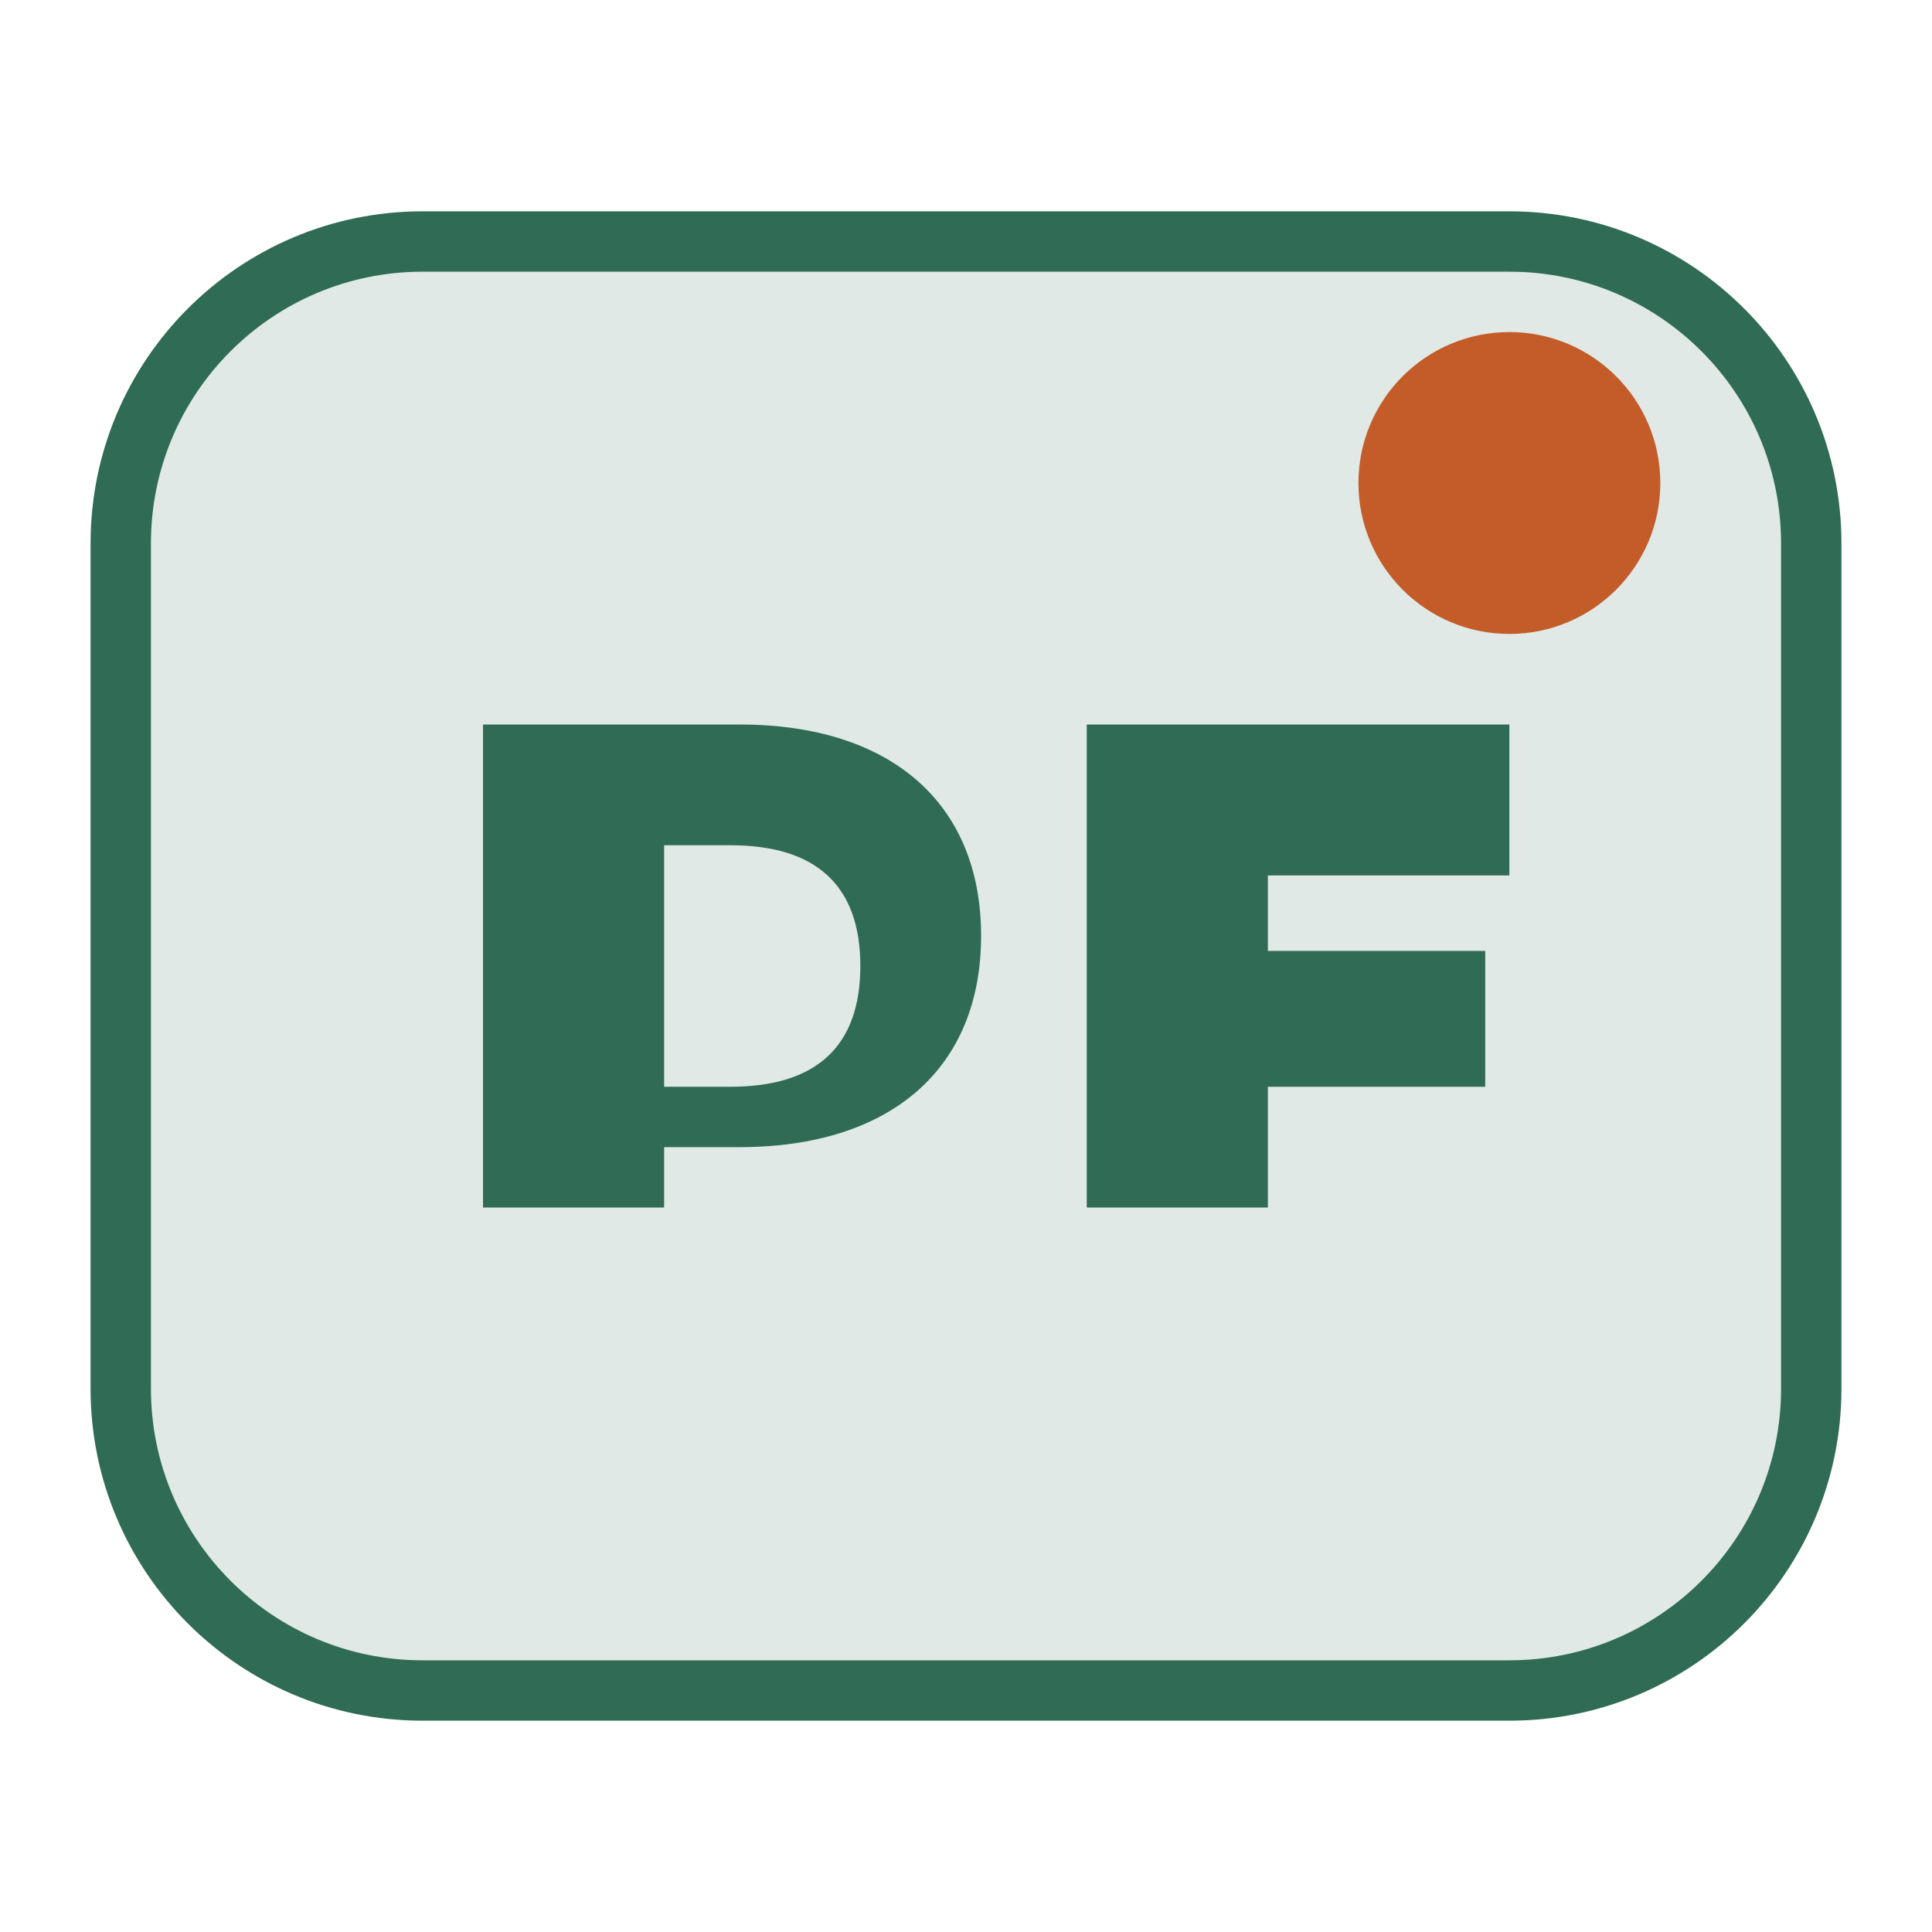
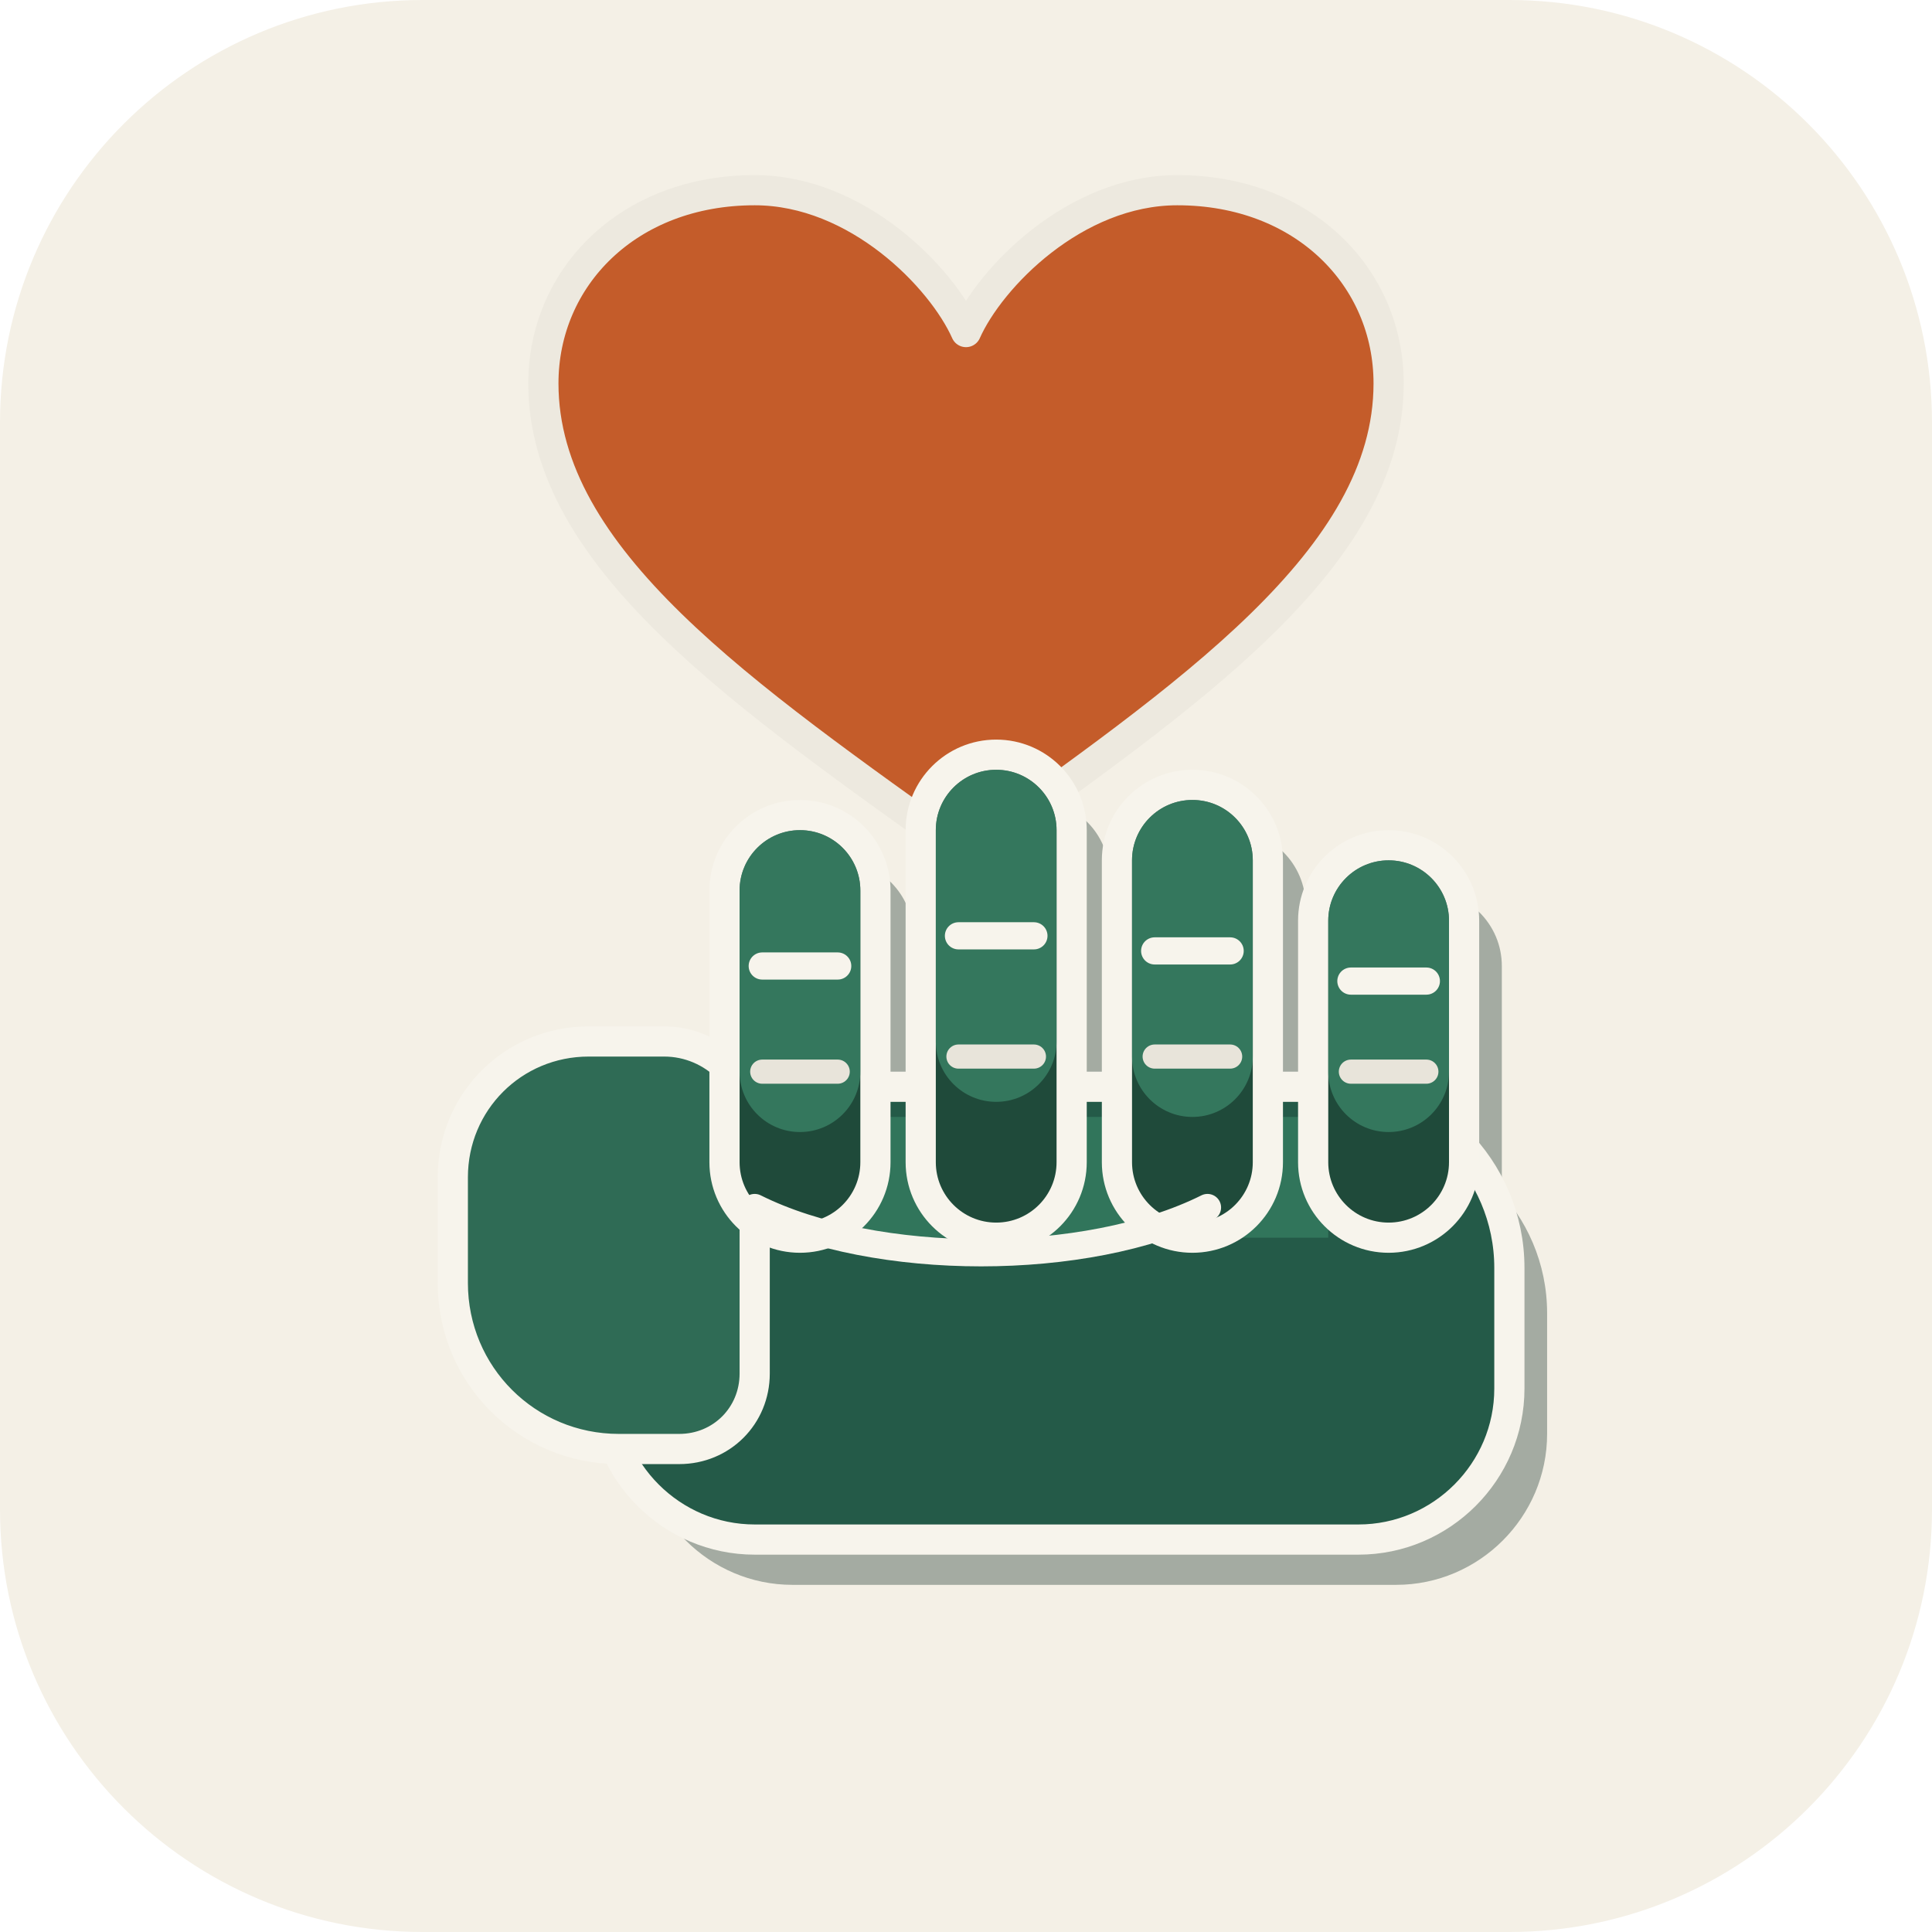
- <svg xmlns="http://www.w3.org/2000/svg" viewBox="0 0 64 64" fill="none">
-   <rect x="4" y="8" width="56" height="48" rx="10" fill="#2f6b55" fill-opacity="0.15" stroke="#2f6b55" stroke-width="2" />
-   <path d="M16 40V24h8.5c5 0 8 2.6 8 7s-3 7-8 7H22v2h-6zm6-12v8h2.2c2.8 0 4.3-1.3 4.3-4s-1.5-4-4.3-4H22zM36 40V24h14v5h-8v2.5h7.2v4.5H42V40h-6z" fill="#2f6b55" />
-   <circle cx="50" cy="16" r="5" fill="#c45c2a" />
+ <svg xmlns="http://www.w3.org/2000/svg" viewBox="0 0 128 128" fill="none">
+   <rect width="128" height="128" rx="28" fill="#F4F0E6" />
+   <path fill="#C45C2A" stroke="#EDE9DF" stroke-width="2" stroke-linejoin="round" d="M64 22c-1.6-3.6-7.2-9.4-14-9.4C41.6 12.6 36 18.4 36 25.4c0 11.6 13.2 20.6 28 31.2 14.8-10.6 28-19.6 28-31.2 0-7-5.6-12.8-14-12.8C71.2 12.6 65.6 18.4 64 22z" />
+   <g opacity="0.35" transform="translate(2.5 3)">
+     <path fill="#0D2A22" d="M40 84c0-6.6 5.4-12 12-12h36c6.6 0 12 5.4 12 12v8c0 5.5-4.5 10-10 10H50c-5.5 0-10-4.5-10-10v-8z" />
+     <rect x="48" y="54" width="10" height="28" rx="5" fill="#0D2A22" />
+     <rect x="61" y="50" width="10" height="32" rx="5" fill="#0D2A22" />
+     <rect x="74" y="52" width="10" height="30" rx="5" fill="#0D2A22" />
+     <rect x="87" y="56" width="10" height="26" rx="5" fill="#0D2A22" />
+   </g>
+   <path fill="#245A48" stroke="#F7F4EC" stroke-width="2" stroke-linejoin="round" d="M40 84c0-6.6 5.4-12 12-12h36c6.6 0 12 5.4 12 12v8c0 5.5-4.5 10-10 10H50c-5.5 0-10-4.5-10-10v-8z" />
+   <path fill="#3D8A6C" d="M48 74h40v8H48z" opacity="0.55" />
+   <path fill="#2F6B55" stroke="#F7F4EC" stroke-width="2" stroke-linejoin="round" d="M30 78c0-5 4-9 9-9h5c3.3 0 6 2.7 6 6v16c0 2.8-2.2 5-5 5h-4c-6.1 0-11-4.9-11-11V78z" />
+   <rect x="48" y="54" width="10" height="28" rx="5" fill="#1F4A3A" stroke="#F7F4EC" stroke-width="2" />
+   <rect x="49" y="55" width="8" height="20" rx="4" fill="#3D8A6C" opacity="0.7" />
+   <rect x="61" y="50" width="10" height="32" rx="5" fill="#1F4A3A" stroke="#F7F4EC" stroke-width="2" />
+   <rect x="62" y="51" width="8" height="22" rx="4" fill="#3D8A6C" opacity="0.7" />
+   <rect x="74" y="52" width="10" height="30" rx="5" fill="#1F4A3A" stroke="#F7F4EC" stroke-width="2" />
+   <rect x="75" y="53" width="8" height="21" rx="4" fill="#3D8A6C" opacity="0.7" />
+   <rect x="87" y="56" width="10" height="26" rx="5" fill="#1F4A3A" stroke="#F7F4EC" stroke-width="2" />
+   <rect x="88" y="57" width="8" height="18" rx="4" fill="#3D8A6C" opacity="0.7" />
+   <path stroke="#F7F4EC" stroke-width="1.8" stroke-linecap="round" d="M50.5 64h5M63.5 62h5M76.5 63h5M89.5 65h5" />
+   <path stroke="#E8E4DA" stroke-width="1.6" stroke-linecap="round" d="M50.5 71h5M63.5 70h5M76.5 70h5M89.5 71h5" />
+   <path stroke="#F7F4EC" stroke-width="1.8" stroke-linecap="round" d="M50 80c8 4 22 4 30 0" />
</svg>
